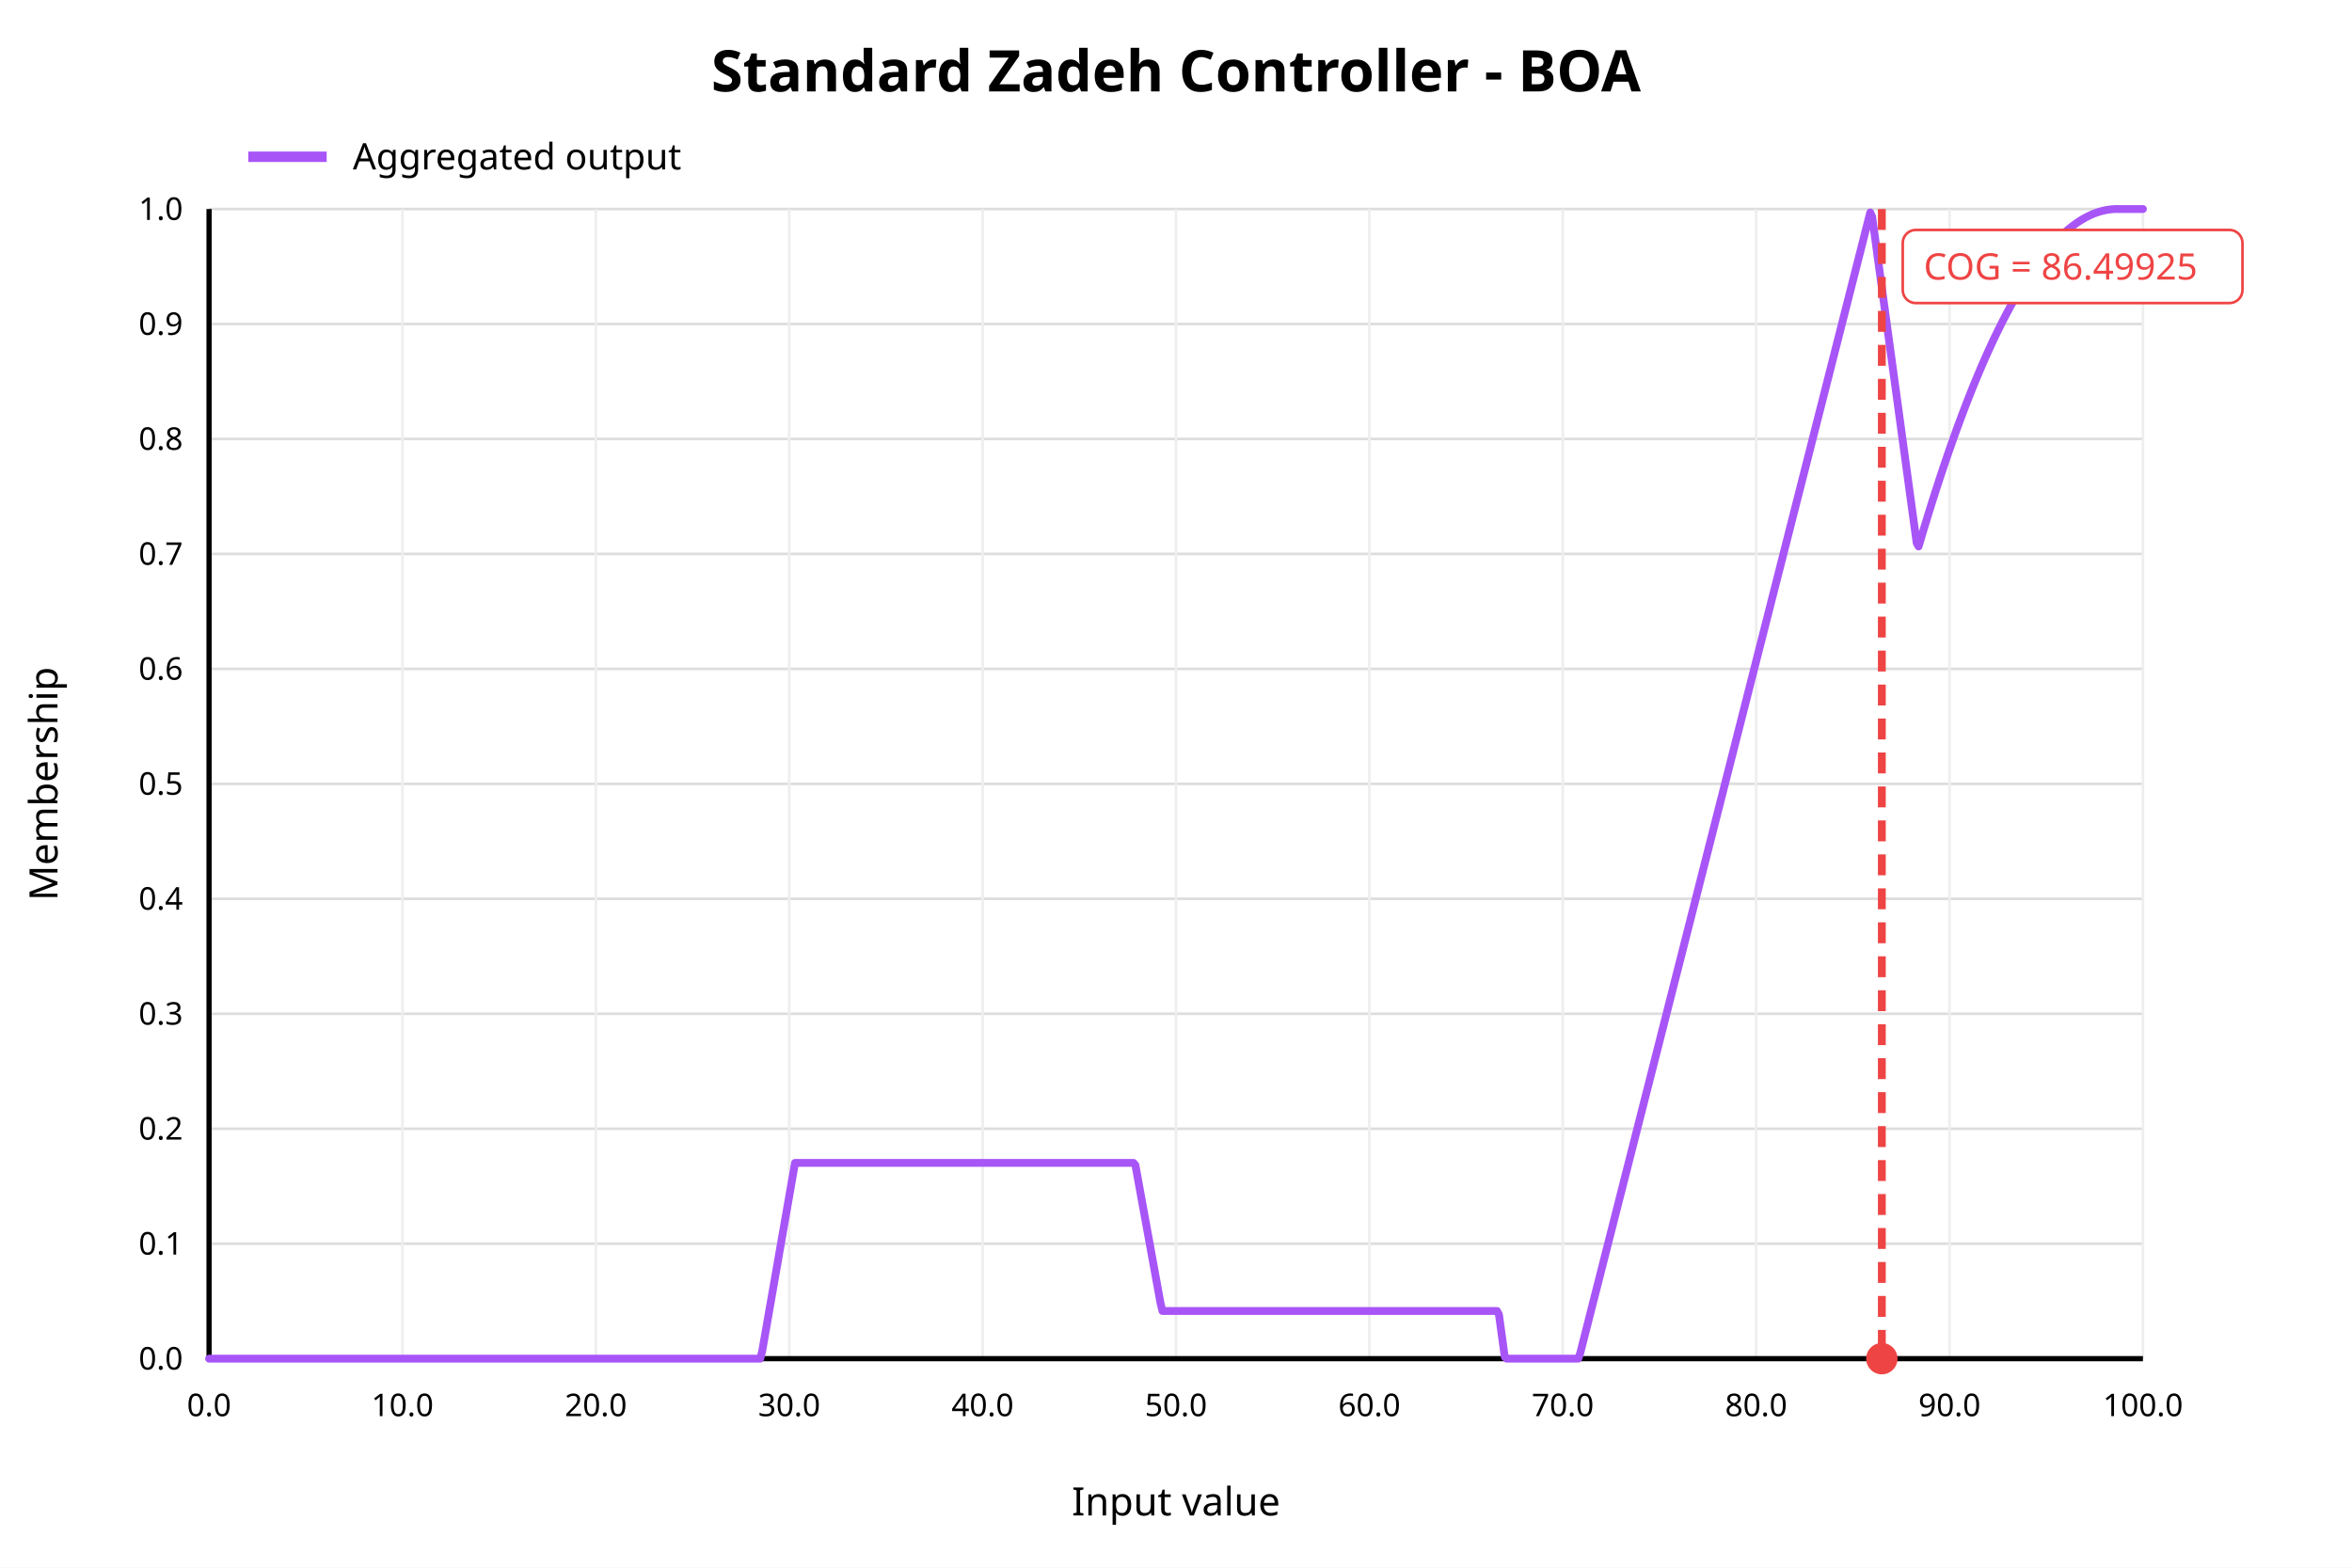
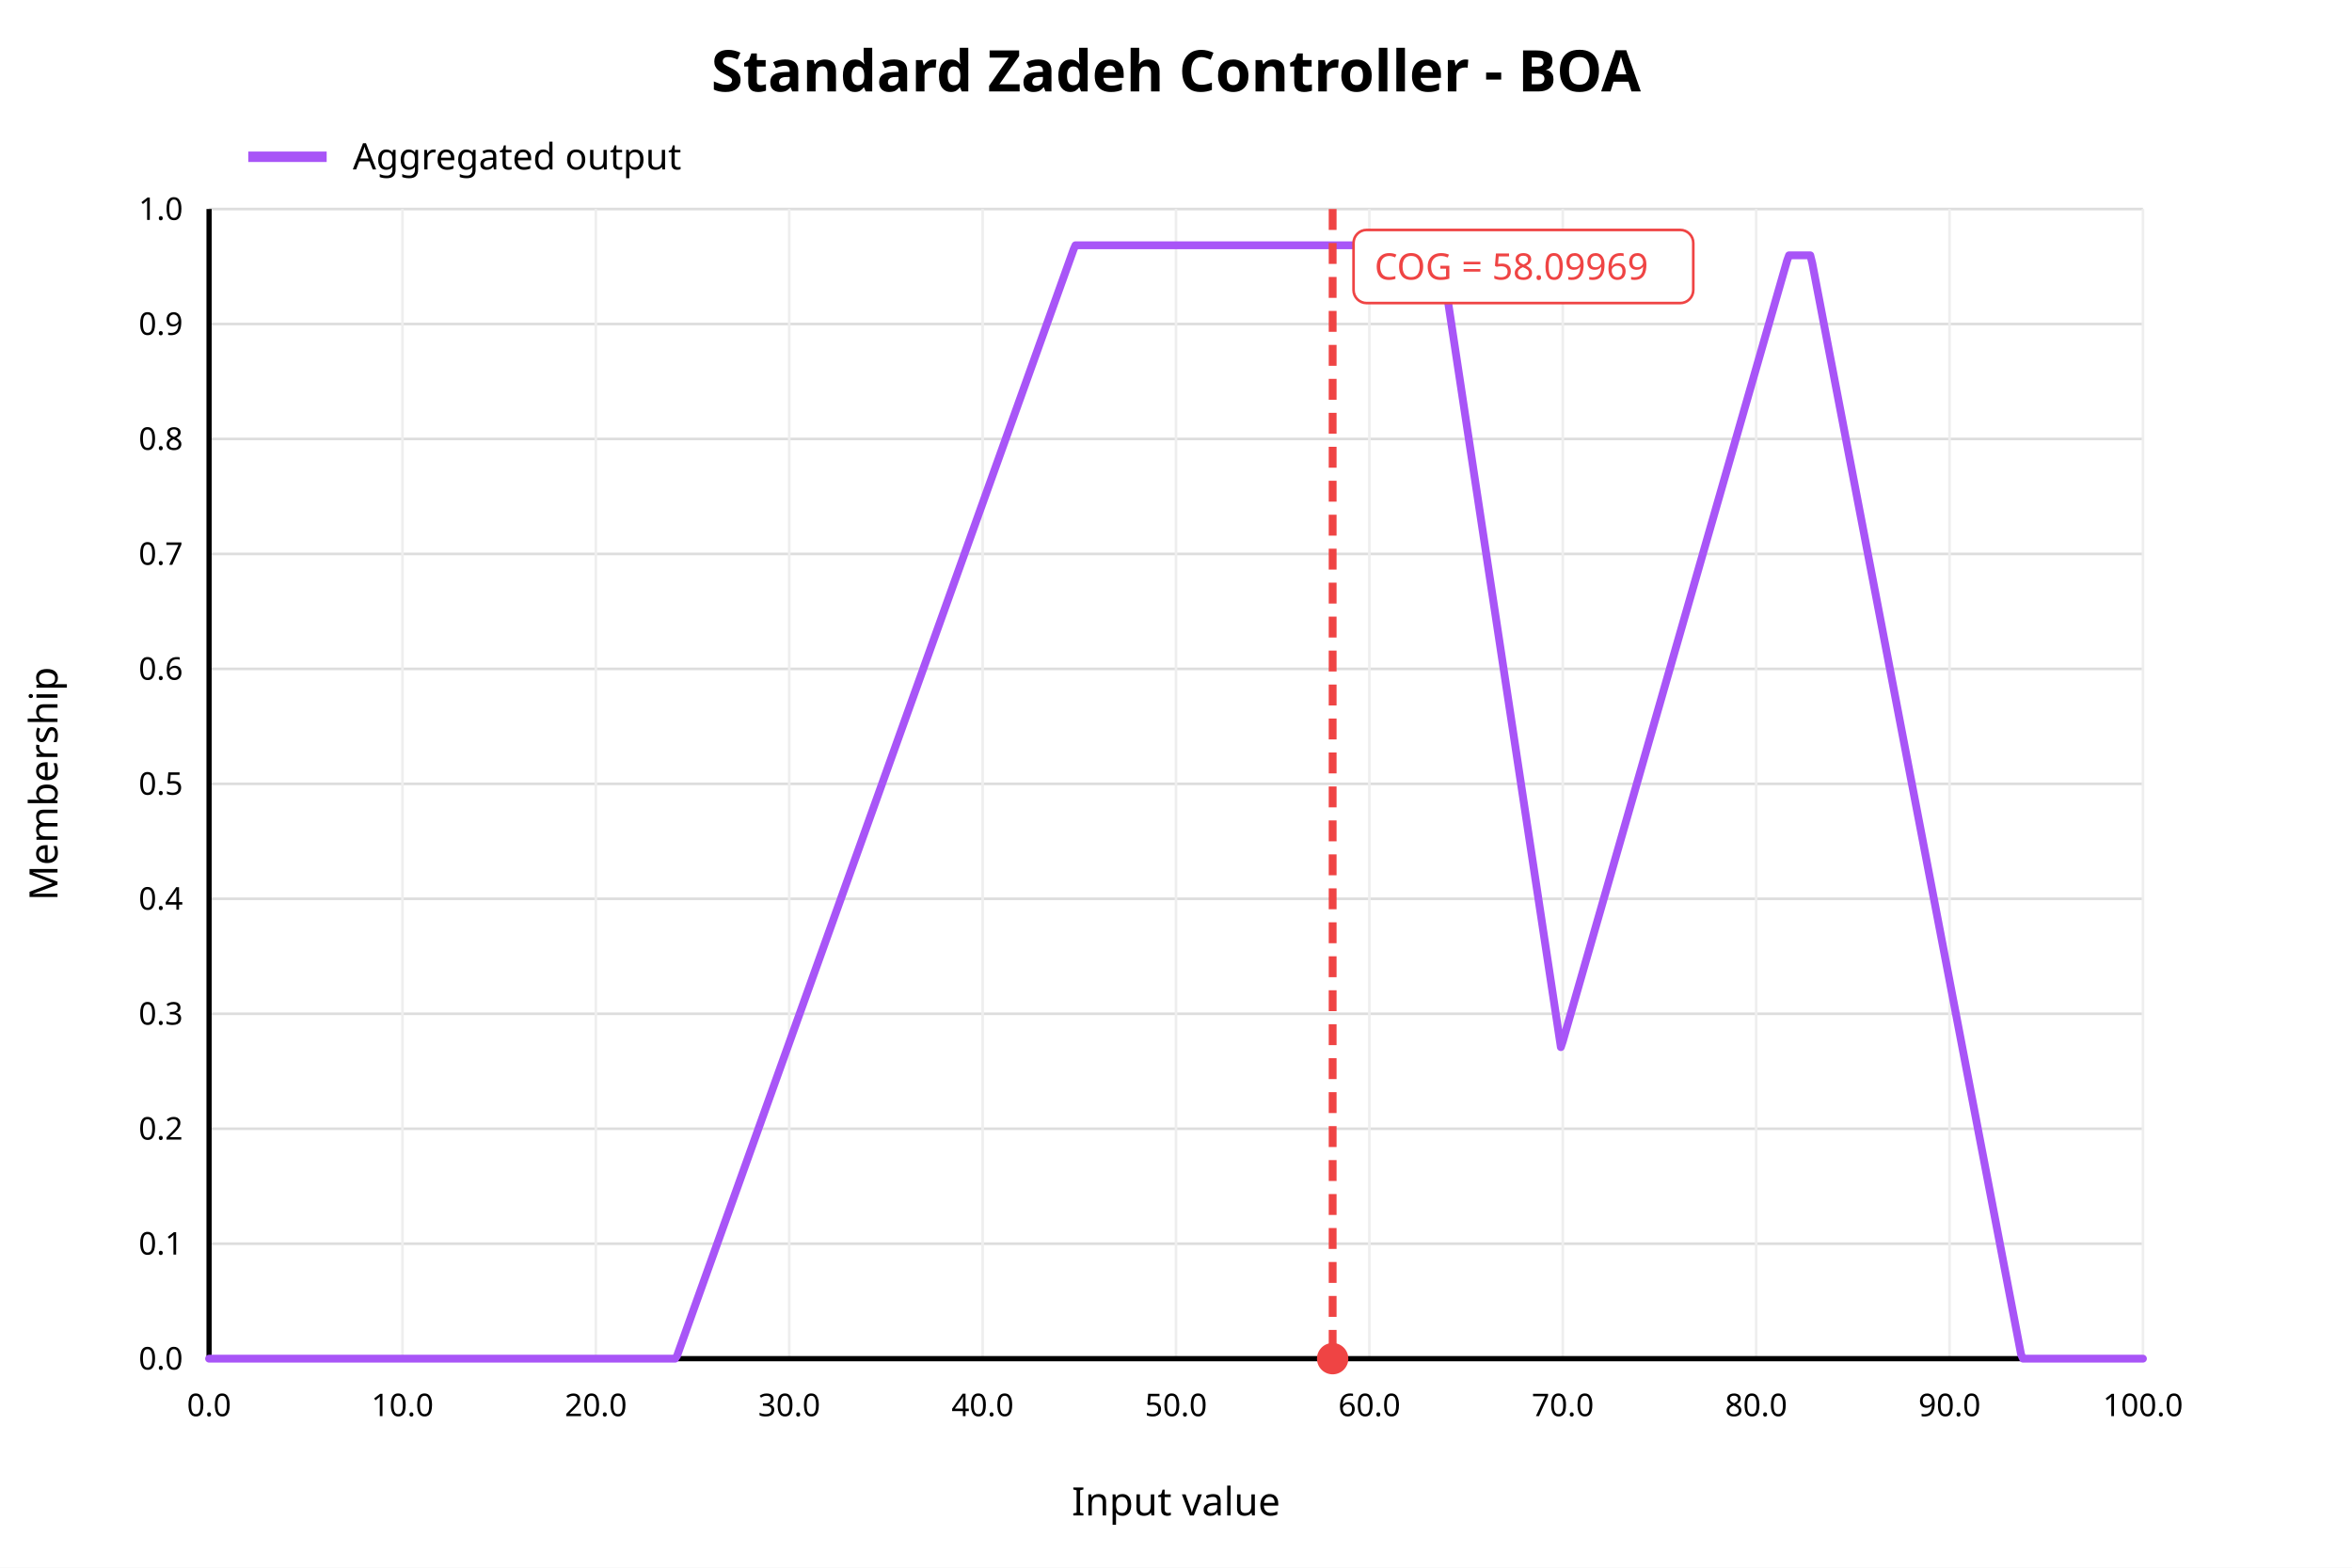
<svg xmlns="http://www.w3.org/2000/svg" width="900" height="600" viewBox="0 0 900 600">
  <rect x="0" y="0" width="900" height="600" fill="white" />
  <text x="450" y="35" text-anchor="middle" font-family="sans-serif" font-size="22" font-weight="bold" fill="black">Standard Zadeh Controller - BOA</text>
  <line x1="80" y1="520.00" x2="820" y2="520.00" stroke="#dddddd" stroke-width="1" />
  <text x="70" y="520.00" text-anchor="end" dominant-baseline="middle" font-family="sans-serif" font-size="12" fill="black">0.0</text>
  <line x1="80" y1="476.00" x2="820" y2="476.00" stroke="#dddddd" stroke-width="1" />
  <text x="70" y="476.00" text-anchor="end" dominant-baseline="middle" font-family="sans-serif" font-size="12" fill="black">0.1</text>
  <line x1="80" y1="432.00" x2="820" y2="432.00" stroke="#dddddd" stroke-width="1" />
  <text x="70" y="432.00" text-anchor="end" dominant-baseline="middle" font-family="sans-serif" font-size="12" fill="black">0.2</text>
  <line x1="80" y1="388.00" x2="820" y2="388.00" stroke="#dddddd" stroke-width="1" />
  <text x="70" y="388.00" text-anchor="end" dominant-baseline="middle" font-family="sans-serif" font-size="12" fill="black">0.3</text>
  <line x1="80" y1="344.00" x2="820" y2="344.00" stroke="#dddddd" stroke-width="1" />
  <text x="70" y="344.00" text-anchor="end" dominant-baseline="middle" font-family="sans-serif" font-size="12" fill="black">0.4</text>
  <line x1="80" y1="300.00" x2="820" y2="300.00" stroke="#dddddd" stroke-width="1" />
  <text x="70" y="300.00" text-anchor="end" dominant-baseline="middle" font-family="sans-serif" font-size="12" fill="black">0.5</text>
  <line x1="80" y1="256.00" x2="820" y2="256.00" stroke="#dddddd" stroke-width="1" />
  <text x="70" y="256.00" text-anchor="end" dominant-baseline="middle" font-family="sans-serif" font-size="12" fill="black">0.6</text>
  <line x1="80" y1="212.00" x2="820" y2="212.00" stroke="#dddddd" stroke-width="1" />
  <text x="70" y="212.00" text-anchor="end" dominant-baseline="middle" font-family="sans-serif" font-size="12" fill="black">0.7</text>
  <line x1="80" y1="168.00" x2="820" y2="168.00" stroke="#dddddd" stroke-width="1" />
  <text x="70" y="168.00" text-anchor="end" dominant-baseline="middle" font-family="sans-serif" font-size="12" fill="black">0.8</text>
  <line x1="80" y1="124.00" x2="820" y2="124.00" stroke="#dddddd" stroke-width="1" />
  <text x="70" y="124.00" text-anchor="end" dominant-baseline="middle" font-family="sans-serif" font-size="12" fill="black">0.9</text>
  <line x1="80" y1="80.00" x2="820" y2="80.00" stroke="#dddddd" stroke-width="1" />
  <text x="70" y="80.00" text-anchor="end" dominant-baseline="middle" font-family="sans-serif" font-size="12" fill="black">1.0</text>
  <line x1="80.00" y1="80" x2="80.00" y2="520" stroke="#eeeeee" stroke-width="1" />
  <text x="80.00" y="542" text-anchor="middle" font-family="sans-serif" font-size="12" fill="black">0.0</text>
  <line x1="154.00" y1="80" x2="154.00" y2="520" stroke="#eeeeee" stroke-width="1" />
  <text x="154.00" y="542" text-anchor="middle" font-family="sans-serif" font-size="12" fill="black">10.0</text>
  <line x1="228.00" y1="80" x2="228.00" y2="520" stroke="#eeeeee" stroke-width="1" />
  <text x="228.00" y="542" text-anchor="middle" font-family="sans-serif" font-size="12" fill="black">20.0</text>
  <line x1="302.00" y1="80" x2="302.00" y2="520" stroke="#eeeeee" stroke-width="1" />
  <text x="302.00" y="542" text-anchor="middle" font-family="sans-serif" font-size="12" fill="black">30.0</text>
  <line x1="376.00" y1="80" x2="376.00" y2="520" stroke="#eeeeee" stroke-width="1" />
  <text x="376.00" y="542" text-anchor="middle" font-family="sans-serif" font-size="12" fill="black">40.0</text>
  <line x1="450.00" y1="80" x2="450.00" y2="520" stroke="#eeeeee" stroke-width="1" />
  <text x="450.00" y="542" text-anchor="middle" font-family="sans-serif" font-size="12" fill="black">50.0</text>
  <line x1="524.00" y1="80" x2="524.00" y2="520" stroke="#eeeeee" stroke-width="1" />
  <text x="524.00" y="542" text-anchor="middle" font-family="sans-serif" font-size="12" fill="black">60.0</text>
  <line x1="598.00" y1="80" x2="598.00" y2="520" stroke="#eeeeee" stroke-width="1" />
  <text x="598.00" y="542" text-anchor="middle" font-family="sans-serif" font-size="12" fill="black">70.0</text>
  <line x1="672.00" y1="80" x2="672.00" y2="520" stroke="#eeeeee" stroke-width="1" />
  <text x="672.00" y="542" text-anchor="middle" font-family="sans-serif" font-size="12" fill="black">80.0</text>
  <line x1="746.00" y1="80" x2="746.00" y2="520" stroke="#eeeeee" stroke-width="1" />
  <text x="746.00" y="542" text-anchor="middle" font-family="sans-serif" font-size="12" fill="black">90.0</text>
  <line x1="820.00" y1="80" x2="820.00" y2="520" stroke="#eeeeee" stroke-width="1" />
  <text x="820.00" y="542" text-anchor="middle" font-family="sans-serif" font-size="12" fill="black">100.0</text>
  <line x1="80" y1="520" x2="820" y2="520" stroke="black" stroke-width="2" />
  <line x1="80" y1="80" x2="80" y2="520" stroke="black" stroke-width="2" />
  <text x="450" y="580" text-anchor="middle" font-family="sans-serif" font-size="15" fill="black">Input value</text>
  <text x="22" y="300" text-anchor="middle" font-family="sans-serif" font-size="15" fill="black" transform="rotate(-90 22 300)">Membership</text>
-   <polyline fill="none" stroke="#a855f7" stroke-width="3" stroke-linejoin="round" stroke-linecap="round" points="80.00,520.00 80.74,520.00 81.48,520.00 82.22,520.00 82.96,520.00 83.70,520.00 84.44,520.00 85.18,520.00 85.92,520.00 86.66,520.00 87.40,520.00 88.14,520.00 88.88,520.00 89.62,520.00 90.36,520.00 91.10,520.00 91.84,520.00 92.58,520.00 93.32,520.00 94.06,520.00 94.80,520.00 95.54,520.00 96.28,520.00 97.02,520.00 97.76,520.00 98.50,520.00 99.24,520.00 99.98,520.00 100.72,520.00 101.46,520.00 102.20,520.00 102.94,520.00 103.68,520.00 104.42,520.00 105.16,520.00 105.90,520.00 106.64,520.00 107.38,520.00 108.12,520.00 108.86,520.00 109.60,520.00 110.34,520.00 111.08,520.00 111.82,520.00 112.56,520.00 113.30,520.00 114.04,520.00 114.78,520.00 115.52,520.00 116.26,520.00 117.00,520.00 117.74,520.00 118.48,520.00 119.22,520.00 119.96,520.00 120.70,520.00 121.44,520.00 122.18,520.00 122.92,520.00 123.66,520.00 124.40,520.00 125.14,520.00 125.88,520.00 126.62,520.00 127.36,520.00 128.10,520.00 128.84,520.00 129.58,520.00 130.32,520.00 131.06,520.00 131.80,520.00 132.54,520.00 133.28,520.00 134.02,520.00 134.76,520.00 135.50,520.00 136.24,520.00 136.98,520.00 137.72,520.00 138.46,520.00 139.20,520.00 139.94,520.00 140.68,520.00 141.42,520.00 142.16,520.00 142.90,520.00 143.64,520.00 144.38,520.00 145.12,520.00 145.86,520.00 146.60,520.00 147.34,520.00 148.08,520.00 148.82,520.00 149.56,520.00 150.30,520.00 151.04,520.00 151.78,520.00 152.52,520.00 153.26,520.00 154.00,520.00 154.74,520.00 155.48,520.00 156.22,520.00 156.96,520.00 157.70,520.00 158.44,520.00 159.18,520.00 159.92,520.00 160.66,520.00 161.40,520.00 162.14,520.00 162.88,520.00 163.62,520.00 164.36,520.00 165.10,520.00 165.84,520.00 166.58,520.00 167.32,520.00 168.06,520.00 168.80,520.00 169.54,520.00 170.28,520.00 171.02,520.00 171.76,520.00 172.50,520.00 173.24,520.00 173.98,520.00 174.72,520.00 175.46,520.00 176.20,520.00 176.94,520.00 177.68,520.00 178.42,520.00 179.16,520.00 179.90,520.00 180.64,520.00 181.38,520.00 182.12,520.00 182.86,520.00 183.60,520.00 184.34,520.00 185.08,520.00 185.82,520.00 186.56,520.00 187.30,520.00 188.04,520.00 188.78,520.00 189.52,520.00 190.26,520.00 191.00,520.00 191.74,520.00 192.48,520.00 193.22,520.00 193.96,520.00 194.70,520.00 195.44,520.00 196.18,520.00 196.92,520.00 197.66,520.00 198.40,520.00 199.14,520.00 199.88,520.00 200.62,520.00 201.36,520.00 202.10,520.00 202.84,520.00 203.58,520.00 204.32,520.00 205.06,520.00 205.80,520.00 206.54,520.00 207.28,520.00 208.02,520.00 208.76,520.00 209.50,520.00 210.24,520.00 210.98,520.00 211.72,520.00 212.46,520.00 213.20,520.00 213.94,520.00 214.68,520.00 215.42,520.00 216.16,520.00 216.90,520.00 217.64,520.00 218.38,520.00 219.12,520.00 219.86,520.00 220.60,520.00 221.34,520.00 222.08,520.00 222.82,520.00 223.56,520.00 224.30,520.00 225.04,520.00 225.78,520.00 226.52,520.00 227.26,520.00 228.00,520.00 228.74,520.00 229.48,520.00 230.22,520.00 230.96,520.00 231.70,520.00 232.44,520.00 233.18,520.00 233.92,520.00 234.66,520.00 235.40,520.00 236.14,520.00 236.88,520.00 237.62,520.00 238.36,520.00 239.10,520.00 239.84,520.00 240.58,520.00 241.32,520.00 242.06,520.00 242.80,520.00 243.54,520.00 244.28,520.00 245.02,520.00 245.76,520.00 246.50,520.00 247.24,520.00 247.98,520.00 248.72,520.00 249.46,520.00 250.20,520.00 250.94,520.00 251.68,520.00 252.42,520.00 253.16,520.00 253.90,520.00 254.64,520.00 255.38,520.00 256.12,520.00 256.86,520.00 257.60,520.00 258.34,520.00 259.08,520.00 259.82,520.00 260.56,520.00 261.30,520.00 262.04,520.00 262.78,520.00 263.52,520.00 264.26,520.00 265.00,520.00 265.74,520.00 266.48,520.00 267.22,520.00 267.96,520.00 268.70,520.00 269.44,520.00 270.18,520.00 270.92,520.00 271.66,520.00 272.40,520.00 273.14,520.00 273.88,520.00 274.62,520.00 275.36,520.00 276.10,520.00 276.84,520.00 277.58,520.00 278.32,520.00 279.06,520.00 279.80,520.00 280.54,520.00 281.28,520.00 282.02,520.00 282.76,520.00 283.50,520.00 284.24,520.00 284.98,520.00 285.72,520.00 286.46,520.00 287.20,520.00 287.94,520.00 288.68,520.00 289.42,520.00 290.16,520.00 290.90,520.00 291.64,517.20 292.38,512.96 293.12,508.72 293.86,504.47 294.60,500.23 295.34,495.99 296.08,491.75 296.82,487.50 297.56,483.26 298.30,479.02 299.04,474.77 299.78,470.53 300.52,466.29 301.26,462.04 302.00,457.80 302.74,453.56 303.48,449.31 304.22,445.07 304.96,445.07 305.70,445.07 306.44,445.07 307.18,445.07 307.92,445.07 308.66,445.07 309.40,445.07 310.14,445.07 310.88,445.07 311.62,445.07 312.36,445.07 313.10,445.07 313.84,445.07 314.58,445.07 315.32,445.07 316.06,445.07 316.80,445.07 317.54,445.07 318.28,445.07 319.02,445.07 319.76,445.07 320.50,445.07 321.24,445.07 321.98,445.07 322.72,445.07 323.46,445.07 324.20,445.07 324.94,445.07 325.68,445.07 326.42,445.07 327.16,445.07 327.90,445.07 328.64,445.07 329.38,445.07 330.12,445.07 330.86,445.07 331.60,445.07 332.34,445.07 333.08,445.07 333.82,445.07 334.56,445.07 335.30,445.07 336.04,445.07 336.78,445.07 337.52,445.07 338.26,445.07 339.00,445.07 339.74,445.07 340.48,445.07 341.22,445.07 341.96,445.07 342.70,445.07 343.44,445.07 344.18,445.07 344.92,445.07 345.66,445.07 346.40,445.07 347.14,445.07 347.88,445.07 348.62,445.07 349.36,445.07 350.10,445.07 350.84,445.07 351.58,445.07 352.32,445.07 353.06,445.07 353.80,445.07 354.54,445.07 355.28,445.07 356.02,445.07 356.76,445.07 357.50,445.07 358.24,445.07 358.98,445.07 359.72,445.07 360.46,445.07 361.20,445.07 361.94,445.07 362.68,445.07 363.42,445.07 364.16,445.07 364.90,445.07 365.64,445.07 366.38,445.07 367.12,445.07 367.86,445.07 368.60,445.07 369.34,445.07 370.08,445.07 370.82,445.07 371.56,445.07 372.30,445.07 373.04,445.07 373.78,445.07 374.52,445.07 375.26,445.07 376.00,445.07 376.74,445.07 377.48,445.07 378.22,445.07 378.96,445.07 379.70,445.07 380.44,445.07 381.18,445.07 381.92,445.07 382.66,445.07 383.40,445.07 384.14,445.07 384.88,445.07 385.62,445.07 386.36,445.07 387.10,445.07 387.84,445.07 388.58,445.07 389.32,445.07 390.06,445.07 390.80,445.07 391.54,445.07 392.28,445.07 393.02,445.07 393.76,445.07 394.50,445.07 395.24,445.07 395.98,445.07 396.72,445.07 397.46,445.07 398.20,445.07 398.94,445.07 399.68,445.07 400.42,445.07 401.16,445.07 401.90,445.07 402.64,445.07 403.38,445.07 404.12,445.07 404.86,445.07 405.60,445.07 406.34,445.07 407.08,445.07 407.82,445.07 408.56,445.07 409.30,445.07 410.04,445.07 410.78,445.07 411.52,445.07 412.26,445.07 413.00,445.07 413.74,445.07 414.48,445.07 415.22,445.07 415.96,445.07 416.70,445.07 417.44,445.07 418.18,445.07 418.92,445.07 419.66,445.07 420.40,445.07 421.14,445.07 421.88,445.07 422.62,445.07 423.36,445.07 424.10,445.07 424.84,445.07 425.58,445.07 426.32,445.07 427.06,445.07 427.80,445.07 428.54,445.07 429.28,445.07 430.02,445.07 430.76,445.07 431.50,445.07 432.24,445.07 432.98,445.07 433.72,445.07 434.46,445.90 435.20,449.96 435.94,454.03 436.68,458.10 437.42,462.16 438.16,466.23 438.90,470.30 439.64,474.37 440.38,478.43 441.12,482.50 441.86,486.57 442.60,490.64 443.34,494.70 444.08,498.77 444.82,501.75 445.56,501.75 446.30,501.75 447.04,501.75 447.78,501.75 448.52,501.75 449.26,501.75 450.00,501.75 450.74,501.75 451.48,501.75 452.22,501.75 452.96,501.75 453.70,501.75 454.44,501.75 455.18,501.75 455.92,501.75 456.66,501.75 457.40,501.75 458.14,501.75 458.88,501.75 459.62,501.75 460.36,501.75 461.10,501.75 461.84,501.75 462.58,501.75 463.32,501.75 464.06,501.75 464.80,501.75 465.54,501.75 466.28,501.75 467.02,501.75 467.76,501.75 468.50,501.75 469.24,501.75 469.98,501.75 470.72,501.75 471.46,501.75 472.20,501.75 472.94,501.75 473.68,501.75 474.42,501.75 475.16,501.75 475.90,501.75 476.64,501.75 477.38,501.75 478.12,501.75 478.86,501.75 479.60,501.75 480.34,501.75 481.08,501.75 481.82,501.75 482.56,501.75 483.30,501.75 484.04,501.75 484.78,501.75 485.52,501.75 486.26,501.75 487.00,501.75 487.74,501.75 488.48,501.75 489.22,501.75 489.96,501.75 490.70,501.75 491.44,501.75 492.18,501.75 492.92,501.75 493.66,501.75 494.40,501.75 495.14,501.75 495.88,501.75 496.62,501.75 497.36,501.75 498.10,501.75 498.84,501.75 499.58,501.75 500.32,501.75 501.06,501.75 501.80,501.75 502.54,501.75 503.28,501.75 504.02,501.75 504.76,501.75 505.50,501.75 506.24,501.75 506.98,501.75 507.72,501.75 508.46,501.75 509.20,501.75 509.94,501.75 510.68,501.75 511.42,501.75 512.16,501.75 512.90,501.75 513.64,501.75 514.38,501.75 515.12,501.75 515.86,501.75 516.60,501.75 517.34,501.75 518.08,501.75 518.82,501.75 519.56,501.75 520.30,501.75 521.04,501.75 521.78,501.75 522.52,501.75 523.26,501.75 524.00,501.75 524.74,501.75 525.48,501.75 526.22,501.75 526.96,501.75 527.70,501.75 528.44,501.75 529.18,501.75 529.92,501.75 530.66,501.75 531.40,501.75 532.14,501.75 532.88,501.75 533.62,501.75 534.36,501.75 535.10,501.75 535.84,501.75 536.58,501.75 537.32,501.75 538.06,501.75 538.80,501.75 539.54,501.75 540.28,501.75 541.02,501.75 541.76,501.75 542.50,501.75 543.24,501.75 543.98,501.75 544.72,501.75 545.46,501.75 546.20,501.75 546.94,501.75 547.68,501.75 548.42,501.75 549.16,501.75 549.90,501.75 550.64,501.75 551.38,501.75 552.12,501.75 552.86,501.75 553.60,501.75 554.34,501.75 555.08,501.75 555.82,501.75 556.56,501.75 557.30,501.75 558.04,501.75 558.78,501.75 559.52,501.75 560.26,501.75 561.00,501.75 561.74,501.75 562.48,501.75 563.22,501.75 563.96,501.75 564.70,501.75 565.44,501.75 566.18,501.75 566.92,501.75 567.66,501.75 568.40,501.75 569.14,501.75 569.88,501.75 570.62,501.75 571.36,501.75 572.10,501.75 572.84,501.75 573.58,503.14 574.32,508.52 575.06,513.91 575.80,519.29 576.54,520.00 577.28,520.00 578.02,520.00 578.76,520.00 579.50,520.00 580.24,520.00 580.98,520.00 581.72,520.00 582.46,520.00 583.20,520.00 583.94,520.00 584.68,520.00 585.42,520.00 586.16,520.00 586.90,520.00 587.64,520.00 588.38,520.00 589.12,520.00 589.86,520.00 590.60,520.00 591.34,520.00 592.08,520.00 592.82,520.00 593.56,520.00 594.30,520.00 595.04,520.00 595.78,520.00 596.52,520.00 597.26,520.00 598.00,520.00 598.74,520.00 599.48,520.00 600.22,520.00 600.96,520.00 601.70,520.00 602.44,520.00 603.18,520.00 603.92,520.00 604.66,517.94 605.40,515.03 606.14,512.12 606.88,509.21 607.62,506.30 608.36,503.39 609.10,500.48 609.84,497.57 610.58,494.66 611.32,491.75 612.06,488.84 612.80,485.92 613.54,483.01 614.28,480.10 615.02,477.19 615.76,474.28 616.50,471.37 617.24,468.46 617.98,465.55 618.72,462.64 619.46,459.73 620.20,456.82 620.94,453.90 621.68,450.99 622.42,448.08 623.16,445.17 623.90,442.26 624.64,439.35 625.38,436.44 626.12,433.53 626.86,430.62 627.60,427.71 628.34,424.80 629.08,421.88 629.82,418.97 630.56,416.06 631.30,413.15 632.04,410.24 632.78,407.33 633.52,404.42 634.26,401.51 635.00,398.60 635.74,395.69 636.48,392.78 637.22,389.86 637.96,386.95 638.70,384.04 639.44,381.13 640.18,378.22 640.92,375.31 641.66,372.40 642.40,369.49 643.14,366.58 643.88,363.67 644.62,360.76 645.36,357.84 646.10,354.93 646.84,352.02 647.58,349.11 648.32,346.20 649.06,343.29 649.80,340.38 650.54,337.47 651.28,334.56 652.02,331.65 652.76,328.74 653.50,325.82 654.24,322.91 654.98,320.00 655.72,317.09 656.46,314.18 657.20,311.27 657.94,308.36 658.68,305.45 659.42,302.54 660.16,299.63 660.90,296.72 661.64,293.80 662.38,290.89 663.12,287.98 663.86,285.07 664.60,282.16 665.34,279.25 666.08,276.34 666.82,273.43 667.56,270.52 668.30,267.61 669.04,264.70 669.78,261.78 670.52,258.87 671.26,255.96 672.00,253.05 672.74,250.14 673.48,247.23 674.22,244.32 674.96,241.41 675.70,238.50 676.44,235.59 677.18,232.67 677.92,229.76 678.66,226.85 679.40,223.94 680.14,221.03 680.88,218.12 681.62,215.21 682.36,212.30 683.10,209.39 683.84,206.48 684.58,203.57 685.32,200.65 686.06,197.74 686.80,194.83 687.54,191.92 688.28,189.01 689.02,186.10 689.76,183.19 690.50,180.28 691.24,177.37 691.98,174.46 692.72,171.55 693.46,168.63 694.20,165.72 694.94,162.81 695.68,159.90 696.42,156.99 697.16,154.08 697.90,151.17 698.64,148.26 699.38,145.35 700.12,142.44 700.86,139.53 701.60,136.61 702.34,133.70 703.08,130.79 703.82,127.88 704.56,124.97 705.30,122.06 706.04,119.15 706.78,116.24 707.52,113.33 708.26,110.42 709.00,107.51 709.74,104.59 710.48,101.68 711.22,98.77 711.96,95.86 712.70,92.95 713.44,90.04 714.18,87.13 714.92,84.22 715.66,81.31 716.40,82.99 717.14,88.42 717.88,93.84 718.62,99.27 719.36,104.70 720.10,110.13 720.84,115.55 721.58,120.98 722.32,126.41 723.06,131.84 723.80,137.26 724.54,142.69 725.28,148.12 726.02,153.55 726.76,158.97 727.50,164.40 728.24,169.83 728.98,175.26 729.72,180.68 730.46,186.11 731.20,191.54 731.94,196.96 732.68,202.39 733.42,207.82 734.16,209.14 734.90,206.63 735.64,204.15 736.38,201.70 737.12,199.27 737.86,196.86 738.60,194.48 739.34,192.12 740.08,189.79 740.82,187.48 741.56,185.20 742.30,182.94 743.04,180.71 743.78,178.50 744.52,176.31 745.26,174.15 746.00,172.01 746.74,169.90 747.48,167.81 748.22,165.75 748.96,163.71 749.70,161.70 750.44,159.71 751.18,157.75 751.92,155.81 752.66,153.89 753.40,152.00 754.14,150.13 754.88,148.29 755.62,146.47 756.36,144.68 757.10,142.91 757.84,141.17 758.58,139.45 759.32,137.75 760.06,136.08 760.80,134.43 761.54,132.81 762.28,131.22 763.02,129.64 763.76,128.10 764.50,126.57 765.24,125.07 765.98,123.60 766.72,122.15 767.46,120.72 768.20,119.32 768.94,117.95 769.68,116.59 770.42,115.27 771.16,113.96 771.90,112.69 772.64,111.43 773.38,110.20 774.12,109.00 774.86,107.82 775.60,106.66 776.34,105.53 777.08,104.42 777.82,103.34 778.56,102.28 779.30,101.25 780.04,100.24 780.78,99.26 781.52,98.30 782.26,97.36 783.00,96.45 783.74,95.57 784.48,94.71 785.22,93.87 785.96,93.06 786.70,92.27 787.44,91.51 788.18,90.77 788.92,90.05 789.66,89.36 790.40,88.70 791.14,88.06 791.88,87.44 792.62,86.85 793.36,86.28 794.10,85.74 794.84,85.22 795.58,84.73 796.32,84.26 797.06,83.81 797.80,83.39 798.54,83.00 799.28,82.63 800.02,82.28 800.76,81.96 801.50,81.66 802.24,81.39 802.98,81.14 803.72,80.91 804.46,80.71 805.20,80.54 805.94,80.39 806.68,80.26 807.42,80.16 808.16,80.09 808.90,80.03 809.64,80.00 810.38,80.00 811.12,80.00 811.86,80.00 812.60,80.00 813.34,80.00 814.08,80.00 814.82,80.00 815.56,80.00 816.30,80.00 817.04,80.00 817.78,80.00 818.52,80.00 819.26,80.00 820.00,80.00" />
-   <line x1="720.09" y1="80" x2="720.09" y2="520" stroke="#ef4444" stroke-width="3" stroke-dasharray="8 5" />
-   <circle cx="720.09" cy="520" r="6" fill="#ef4444" />
-   <rect x="728.09" y="88" width="130" height="28" rx="5" fill="white" stroke="#ef4444" />
-   <text x="736.09" y="107" font-family="sans-serif" font-size="14" fill="#ef4444">COG = 86.49925</text>
+   <polyline fill="none" stroke="#a855f7" stroke-width="3" stroke-linejoin="round" stroke-linecap="round" points="80.00,520.00 80.74,520.00 81.48,520.00 82.22,520.00 82.96,520.00 83.70,520.00 84.44,520.00 85.18,520.00 85.92,520.00 86.66,520.00 87.40,520.00 88.14,520.00 88.88,520.00 89.62,520.00 90.36,520.00 91.10,520.00 91.84,520.00 92.58,520.00 93.32,520.00 94.06,520.00 94.80,520.00 95.54,520.00 96.28,520.00 97.02,520.00 97.76,520.00 98.50,520.00 99.24,520.00 99.98,520.00 100.72,520.00 101.46,520.00 102.20,520.00 102.94,520.00 103.68,520.00 104.42,520.00 105.16,520.00 105.90,520.00 106.64,520.00 107.38,520.00 108.12,520.00 108.86,520.00 109.60,520.00 110.34,520.00 111.08,520.00 111.82,520.00 112.56,520.00 113.30,520.00 114.04,520.00 114.78,520.00 115.52,520.00 116.26,520.00 117.00,520.00 117.74,520.00 118.48,520.00 119.22,520.00 119.96,520.00 120.70,520.00 121.44,520.00 122.18,520.00 122.92,520.00 123.66,520.00 124.40,520.00 125.14,520.00 125.88,520.00 126.62,520.00 127.36,520.00 128.10,520.00 128.84,520.00 129.58,520.00 130.32,520.00 131.06,520.00 131.80,520.00 132.54,520.00 133.28,520.00 134.02,520.00 134.76,520.00 135.50,520.00 136.24,520.00 136.98,520.00 137.72,520.00 138.46,520.00 139.20,520.00 139.94,520.00 140.68,520.00 141.42,520.00 142.16,520.00 142.90,520.00 143.64,520.00 144.38,520.00 145.12,520.00 145.86,520.00 146.60,520.00 147.34,520.00 148.08,520.00 148.82,520.00 149.56,520.00 150.30,520.00 151.04,520.00 151.78,520.00 152.52,520.00 153.26,520.00 154.00,520.00 154.74,520.00 155.48,520.00 156.22,520.00 156.96,520.00 157.70,520.00 158.44,520.00 159.18,520.00 159.92,520.00 160.66,520.00 161.40,520.00 162.14,520.00 162.88,520.00 163.62,520.00 164.36,520.00 165.10,520.00 165.84,520.00 166.58,520.00 167.32,520.00 168.06,520.00 168.80,520.00 169.54,520.00 170.28,520.00 171.02,520.00 171.76,520.00 172.50,520.00 173.24,520.00 173.98,520.00 174.72,520.00 175.46,520.00 176.20,520.00 176.94,520.00 177.68,520.00 178.42,520.00 179.16,520.00 179.90,520.00 180.64,520.00 181.38,520.00 182.12,520.00 182.86,520.00 183.60,520.00 184.34,520.00 185.08,520.00 185.82,520.00 186.56,520.00 187.30,520.00 188.04,520.00 188.78,520.00 189.52,520.00 190.26,520.00 191.00,520.00 191.74,520.00 192.48,520.00 193.22,520.00 193.96,520.00 194.70,520.00 195.44,520.00 196.18,520.00 196.92,520.00 197.66,520.00 198.40,520.00 199.14,520.00 199.88,520.00 200.62,520.00 201.36,520.00 202.10,520.00 202.84,520.00 203.58,520.00 204.32,520.00 205.06,520.00 205.80,520.00 206.54,520.00 207.28,520.00 208.02,520.00 208.76,520.00 209.50,520.00 210.24,520.00 210.98,520.00 211.72,520.00 212.46,520.00 213.20,520.00 213.94,520.00 214.68,520.00 215.42,520.00 216.16,520.00 216.90,520.00 217.64,520.00 218.38,520.00 219.12,520.00 219.86,520.00 220.60,520.00 221.34,520.00 222.08,520.00 222.82,520.00 223.56,520.00 224.30,520.00 225.04,520.00 225.78,520.00 226.52,520.00 227.26,520.00 228.00,520.00 228.74,520.00 229.48,520.00 230.22,520.00 230.96,520.00 231.70,520.00 232.44,520.00 233.18,520.00 233.92,520.00 234.66,520.00 235.40,520.00 236.14,520.00 236.88,520.00 237.62,520.00 238.36,520.00 239.10,520.00 239.84,520.00 240.58,520.00 241.32,520.00 242.06,520.00 242.80,520.00 243.54,520.00 244.28,520.00 245.02,520.00 245.76,520.00 246.50,520.00 247.24,520.00 247.98,520.00 248.72,520.00 249.46,520.00 250.20,520.00 250.94,520.00 251.68,520.00 252.42,520.00 253.16,520.00 253.90,520.00 254.64,520.00 255.38,520.00 256.12,520.00 256.86,520.00 257.60,520.00 258.34,520.00 259.08,518.89 259.82,516.82 260.56,514.76 261.30,512.69 262.04,510.63 262.78,508.56 263.52,506.49 264.26,504.43 265.00,502.36 265.74,500.30 266.48,498.23 267.22,496.17 267.96,494.10 268.70,492.04 269.44,489.97 270.18,487.91 270.92,485.84 271.66,483.78 272.40,481.71 273.14,479.65 273.88,477.58 274.62,475.52 275.36,473.45 276.10,471.39 276.84,469.32 277.58,467.26 278.32,465.19 279.06,463.13 279.80,461.06 280.54,459.00 281.28,456.93 282.02,454.87 282.76,452.80 283.50,450.74 284.24,448.67 284.98,446.61 285.72,444.54 286.46,442.48 287.20,440.41 287.94,438.35 288.68,436.28 289.42,434.22 290.16,432.15 290.90,430.09 291.64,428.02 292.38,425.96 293.12,423.89 293.86,421.83 294.60,419.76 295.34,417.70 296.08,415.63 296.82,413.57 297.56,411.50 298.30,409.44 299.04,407.37 299.78,405.31 300.52,403.24 301.26,401.18 302.00,399.11 302.74,397.05 303.48,394.98 304.22,392.92 304.96,390.85 305.70,388.79 306.44,386.72 307.18,384.66 307.92,382.59 308.66,380.53 309.40,378.46 310.14,376.40 310.88,374.33 311.62,372.27 312.36,370.20 313.10,368.14 313.84,366.07 314.58,364.01 315.32,361.94 316.06,359.88 316.80,357.81 317.54,355.75 318.28,353.68 319.02,351.62 319.76,349.55 320.50,347.49 321.24,345.42 321.98,343.36 322.72,341.29 323.46,339.23 324.20,337.16 324.94,335.10 325.68,333.03 326.42,330.97 327.16,328.90 327.90,326.84 328.64,324.77 329.38,322.71 330.12,320.64 330.86,318.58 331.60,316.51 332.34,314.45 333.08,312.38 333.82,310.32 334.56,308.25 335.30,306.19 336.04,304.12 336.78,302.06 337.52,299.99 338.26,297.93 339.00,295.86 339.74,293.79 340.48,291.73 341.22,289.66 341.96,287.60 342.70,285.53 343.44,283.47 344.18,281.40 344.92,279.34 345.66,277.27 346.40,275.21 347.14,273.14 347.88,271.08 348.62,269.01 349.36,266.95 350.10,264.88 350.84,262.82 351.58,260.75 352.32,258.69 353.06,256.62 353.80,254.56 354.54,252.49 355.28,250.43 356.02,248.36 356.76,246.30 357.50,244.23 358.24,242.17 358.98,240.10 359.72,238.04 360.46,235.97 361.20,233.91 361.94,231.84 362.68,229.78 363.42,227.71 364.16,225.65 364.90,223.58 365.64,221.52 366.38,219.45 367.12,217.39 367.86,215.32 368.60,213.26 369.34,211.19 370.08,209.13 370.82,207.06 371.56,205.00 372.30,202.93 373.04,200.87 373.78,198.80 374.52,196.74 375.26,194.67 376.00,192.61 376.74,190.54 377.48,188.48 378.22,186.41 378.96,184.35 379.70,182.28 380.44,180.22 381.18,178.15 381.92,176.09 382.66,174.02 383.40,171.96 384.14,169.89 384.88,167.83 385.62,165.76 386.36,163.70 387.10,161.63 387.84,159.57 388.58,157.50 389.32,155.44 390.06,153.37 390.80,151.31 391.54,149.24 392.28,147.18 393.02,145.11 393.76,143.05 394.50,140.98 395.24,138.92 395.98,136.85 396.72,134.79 397.46,132.72 398.20,130.66 398.94,128.59 399.68,126.53 400.42,124.46 401.16,122.40 401.90,120.33 402.64,118.27 403.38,116.20 404.12,114.14 404.86,112.07 405.60,110.01 406.34,107.94 407.08,105.88 407.82,103.81 408.56,101.75 409.30,99.68 410.04,97.62 410.78,95.55 411.52,93.88 412.26,93.88 413.00,93.88 413.74,93.88 414.48,93.88 415.22,93.88 415.96,93.88 416.70,93.88 417.44,93.88 418.18,93.88 418.92,93.88 419.66,93.88 420.40,93.88 421.14,93.88 421.88,93.88 422.62,93.88 423.36,93.88 424.10,93.88 424.84,93.88 425.58,93.88 426.32,93.88 427.06,93.88 427.80,93.88 428.54,93.88 429.28,93.88 430.02,93.88 430.76,93.88 431.50,93.88 432.24,93.88 432.98,93.88 433.72,93.88 434.46,93.88 435.20,93.88 435.94,93.88 436.68,93.88 437.42,93.88 438.16,93.88 438.90,93.88 439.64,93.88 440.38,93.88 441.12,93.88 441.86,93.88 442.60,93.88 443.34,93.88 444.08,93.88 444.82,93.88 445.56,93.88 446.30,93.88 447.04,93.88 447.78,93.88 448.52,93.88 449.26,93.88 450.00,93.88 450.74,93.88 451.48,93.88 452.22,93.88 452.96,93.88 453.70,93.88 454.44,93.88 455.18,93.88 455.92,93.88 456.66,93.88 457.40,93.88 458.14,93.88 458.88,93.88 459.62,93.88 460.36,93.88 461.10,93.88 461.84,93.88 462.58,93.88 463.32,93.88 464.06,93.88 464.80,93.88 465.54,93.88 466.28,93.88 467.02,93.88 467.76,93.88 468.50,93.88 469.24,93.88 469.98,93.88 470.72,93.88 471.46,93.88 472.20,93.88 472.94,93.88 473.68,93.88 474.42,93.88 475.16,93.88 475.90,93.88 476.64,93.88 477.38,93.88 478.12,93.88 478.86,93.88 479.60,93.88 480.34,93.88 481.08,93.88 481.82,93.88 482.56,93.88 483.30,93.88 484.04,93.88 484.78,93.88 485.52,93.88 486.26,93.88 487.00,93.88 487.74,93.88 488.48,93.88 489.22,93.88 489.96,93.88 490.70,93.88 491.44,93.88 492.18,93.88 492.92,93.88 493.66,93.88 494.40,93.88 495.14,93.88 495.88,93.88 496.62,93.88 497.36,93.88 498.10,93.88 498.84,93.88 499.58,93.88 500.32,93.88 501.06,93.88 501.80,93.88 502.54,93.88 503.28,93.88 504.02,93.88 504.76,93.88 505.50,93.88 506.24,93.88 506.98,93.88 507.72,93.88 508.46,93.88 509.20,93.88 509.94,93.88 510.68,93.88 511.42,93.88 512.16,93.88 512.90,93.88 513.64,93.88 514.38,93.88 515.12,93.88 515.86,93.88 516.60,93.88 517.34,93.88 518.08,93.88 518.82,93.88 519.56,93.88 520.30,93.88 521.04,93.88 521.78,93.88 522.52,93.88 523.26,93.88 524.00,93.88 524.74,93.88 525.48,93.88 526.22,93.88 526.96,93.88 527.70,93.88 528.44,93.88 529.18,93.88 529.92,93.88 530.66,93.88 531.40,93.88 532.14,93.88 532.88,93.88 533.62,93.88 534.36,93.88 535.10,93.88 535.84,93.88 536.58,93.88 537.32,93.88 538.06,93.88 538.80,93.88 539.54,93.88 540.28,93.88 541.02,93.88 541.76,93.88 542.50,93.88 543.24,93.88 543.98,93.88 544.72,93.88 545.46,93.88 546.20,93.88 546.94,93.88 547.68,93.88 548.42,93.88 549.16,93.88 549.90,93.88 550.64,93.88 551.38,97.51 552.12,102.40 552.86,107.29 553.60,112.19 554.34,117.08 555.08,121.97 555.82,126.86 556.56,131.75 557.30,136.64 558.04,141.53 558.78,146.42 559.52,151.31 560.26,156.21 561.00,161.10 561.74,165.99 562.48,170.88 563.22,175.77 563.96,180.66 564.70,185.55 565.44,190.44 566.18,195.34 566.92,200.23 567.66,205.12 568.40,210.01 569.14,214.90 569.88,219.79 570.62,224.68 571.36,229.57 572.10,234.47 572.84,239.36 573.58,244.25 574.32,249.14 575.06,254.03 575.80,258.92 576.54,263.81 577.28,268.70 578.02,273.60 578.76,278.49 579.50,283.38 580.24,288.27 580.98,293.16 581.72,298.05 582.46,302.94 583.20,307.83 583.94,312.72 584.68,317.62 585.42,322.51 586.16,327.40 586.90,332.29 587.64,337.18 588.38,342.07 589.12,346.96 589.86,351.85 590.60,356.75 591.34,361.64 592.08,366.53 592.82,371.42 593.56,376.31 594.30,381.20 595.04,386.09 595.78,390.98 596.52,395.88 597.26,400.77 598.00,398.60 598.74,396.02 599.48,393.44 600.22,390.87 600.96,388.29 601.70,385.72 602.44,383.14 603.18,380.56 603.92,377.99 604.66,375.41 605.40,372.83 606.14,370.26 606.88,367.68 607.62,365.10 608.36,362.53 609.10,359.95 609.84,357.37 610.58,354.80 611.32,352.22 612.06,349.65 612.80,347.07 613.54,344.49 614.28,341.92 615.02,339.34 615.76,336.76 616.50,334.19 617.24,331.61 617.98,329.03 618.72,326.46 619.46,323.88 620.20,321.30 620.94,318.73 621.68,316.15 622.42,313.58 623.16,311.00 623.90,308.42 624.64,305.85 625.38,303.27 626.12,300.69 626.86,298.12 627.60,295.54 628.34,292.96 629.08,290.39 629.82,287.81 630.56,285.23 631.30,282.66 632.04,280.08 632.78,277.50 633.52,274.93 634.26,272.35 635.00,269.78 635.74,267.20 636.48,264.62 637.22,262.05 637.96,259.47 638.70,256.89 639.44,254.32 640.18,251.74 640.92,249.16 641.66,246.59 642.40,244.01 643.14,241.44 643.88,238.86 644.62,236.28 645.36,233.71 646.10,231.13 646.84,228.55 647.58,225.98 648.32,223.40 649.06,220.82 649.80,218.25 650.54,215.67 651.28,213.09 652.02,210.52 652.76,207.94 653.50,205.36 654.24,202.79 654.98,200.21 655.72,197.64 656.46,195.06 657.20,192.48 657.94,189.91 658.68,187.33 659.42,184.75 660.16,182.18 660.90,179.60 661.64,177.02 662.38,174.45 663.12,171.87 663.86,169.29 664.60,166.72 665.34,164.14 666.08,161.57 666.82,158.99 667.56,156.41 668.30,153.84 669.04,151.26 669.78,148.68 670.52,146.11 671.26,143.53 672.00,140.95 672.74,138.38 673.48,135.80 674.22,133.22 674.96,130.65 675.70,128.07 676.44,125.50 677.18,122.92 677.92,120.34 678.66,117.77 679.40,115.19 680.14,112.61 680.88,110.04 681.62,107.46 682.36,104.88 683.10,102.31 683.84,99.73 684.58,97.72 685.32,97.72 686.06,97.72 686.80,97.72 687.54,97.72 688.28,97.72 689.02,97.72 689.76,97.72 690.50,97.72 691.24,97.72 691.98,97.72 692.72,97.72 693.46,100.66 694.20,104.53 694.94,108.40 695.68,112.27 696.42,116.13 697.16,120.00 697.90,123.87 698.64,127.74 699.38,131.61 700.12,135.48 700.86,139.34 701.60,143.21 702.34,147.08 703.08,150.95 703.82,154.82 704.56,158.68 705.30,162.55 706.04,166.42 706.78,170.29 707.52,174.16 708.26,178.02 709.00,181.89 709.74,185.76 710.48,189.63 711.22,193.50 711.96,197.37 712.70,201.23 713.44,205.10 714.18,208.97 714.92,212.84 715.66,216.71 716.40,220.57 717.14,224.44 717.88,228.31 718.62,232.18 719.36,236.05 720.10,239.91 720.84,243.78 721.58,247.65 722.32,251.52 723.06,255.39 723.80,259.25 724.54,263.12 725.28,266.99 726.02,270.86 726.76,274.73 727.50,278.60 728.24,282.46 728.98,286.33 729.72,290.20 730.46,294.07 731.20,297.94 731.94,301.80 732.68,305.67 733.42,309.54 734.16,313.41 734.90,317.28 735.64,321.14 736.38,325.01 737.12,328.88 737.86,332.75 738.60,336.62 739.34,340.49 740.08,344.35 740.82,348.22 741.56,352.09 742.30,355.96 743.04,359.83 743.78,363.69 744.52,367.56 745.26,371.43 746.00,375.30 746.74,379.17 747.48,383.03 748.22,386.90 748.96,390.77 749.70,394.64 750.44,398.51 751.18,402.38 751.92,406.24 752.66,410.11 753.40,413.98 754.14,417.85 754.88,421.72 755.62,425.58 756.36,429.45 757.10,433.32 757.84,437.19 758.58,441.06 759.32,444.92 760.06,448.79 760.80,452.66 761.54,456.53 762.28,460.40 763.02,464.27 763.76,468.13 764.50,472.00 765.24,475.87 765.98,479.74 766.72,483.61 767.46,487.47 768.20,491.34 768.94,495.21 769.68,499.08 770.42,502.95 771.16,506.81 771.90,510.68 772.64,514.55 773.38,518.42 774.12,520.00 774.86,520.00 775.60,520.00 776.34,520.00 777.08,520.00 777.82,520.00 778.56,520.00 779.30,520.00 780.04,520.00 780.78,520.00 781.52,520.00 782.26,520.00 783.00,520.00 783.74,520.00 784.48,520.00 785.22,520.00 785.96,520.00 786.70,520.00 787.44,520.00 788.18,520.00 788.92,520.00 789.66,520.00 790.40,520.00 791.14,520.00 791.88,520.00 792.62,520.00 793.36,520.00 794.10,520.00 794.84,520.00 795.58,520.00 796.32,520.00 797.06,520.00 797.80,520.00 798.54,520.00 799.28,520.00 800.02,520.00 800.76,520.00 801.50,520.00 802.24,520.00 802.98,520.00 803.72,520.00 804.46,520.00 805.20,520.00 805.94,520.00 806.68,520.00 807.42,520.00 808.16,520.00 808.90,520.00 809.64,520.00 810.38,520.00 811.12,520.00 811.86,520.00 812.60,520.00 813.34,520.00 814.08,520.00 814.82,520.00 815.56,520.00 816.30,520.00 817.04,520.00 817.78,520.00 818.52,520.00 819.26,520.00 820.00,520.00" />
+   <line x1="509.94" y1="80" x2="509.94" y2="520" stroke="#ef4444" stroke-width="3" stroke-dasharray="8 5" />
+   <circle cx="509.94" cy="520" r="6" fill="#ef4444" />
+   <rect x="517.94" y="88" width="130" height="28" rx="5" fill="white" stroke="#ef4444" />
+   <text x="525.94" y="107" font-family="sans-serif" font-size="14" fill="#ef4444">COG = 58.09969</text>
  <line x1="95" y1="60" x2="125" y2="60" stroke="#a855f7" stroke-width="4" />
  <text x="135" y="60" dominant-baseline="middle" font-family="sans-serif" font-size="14" fill="black">Aggregated output</text>
</svg>
